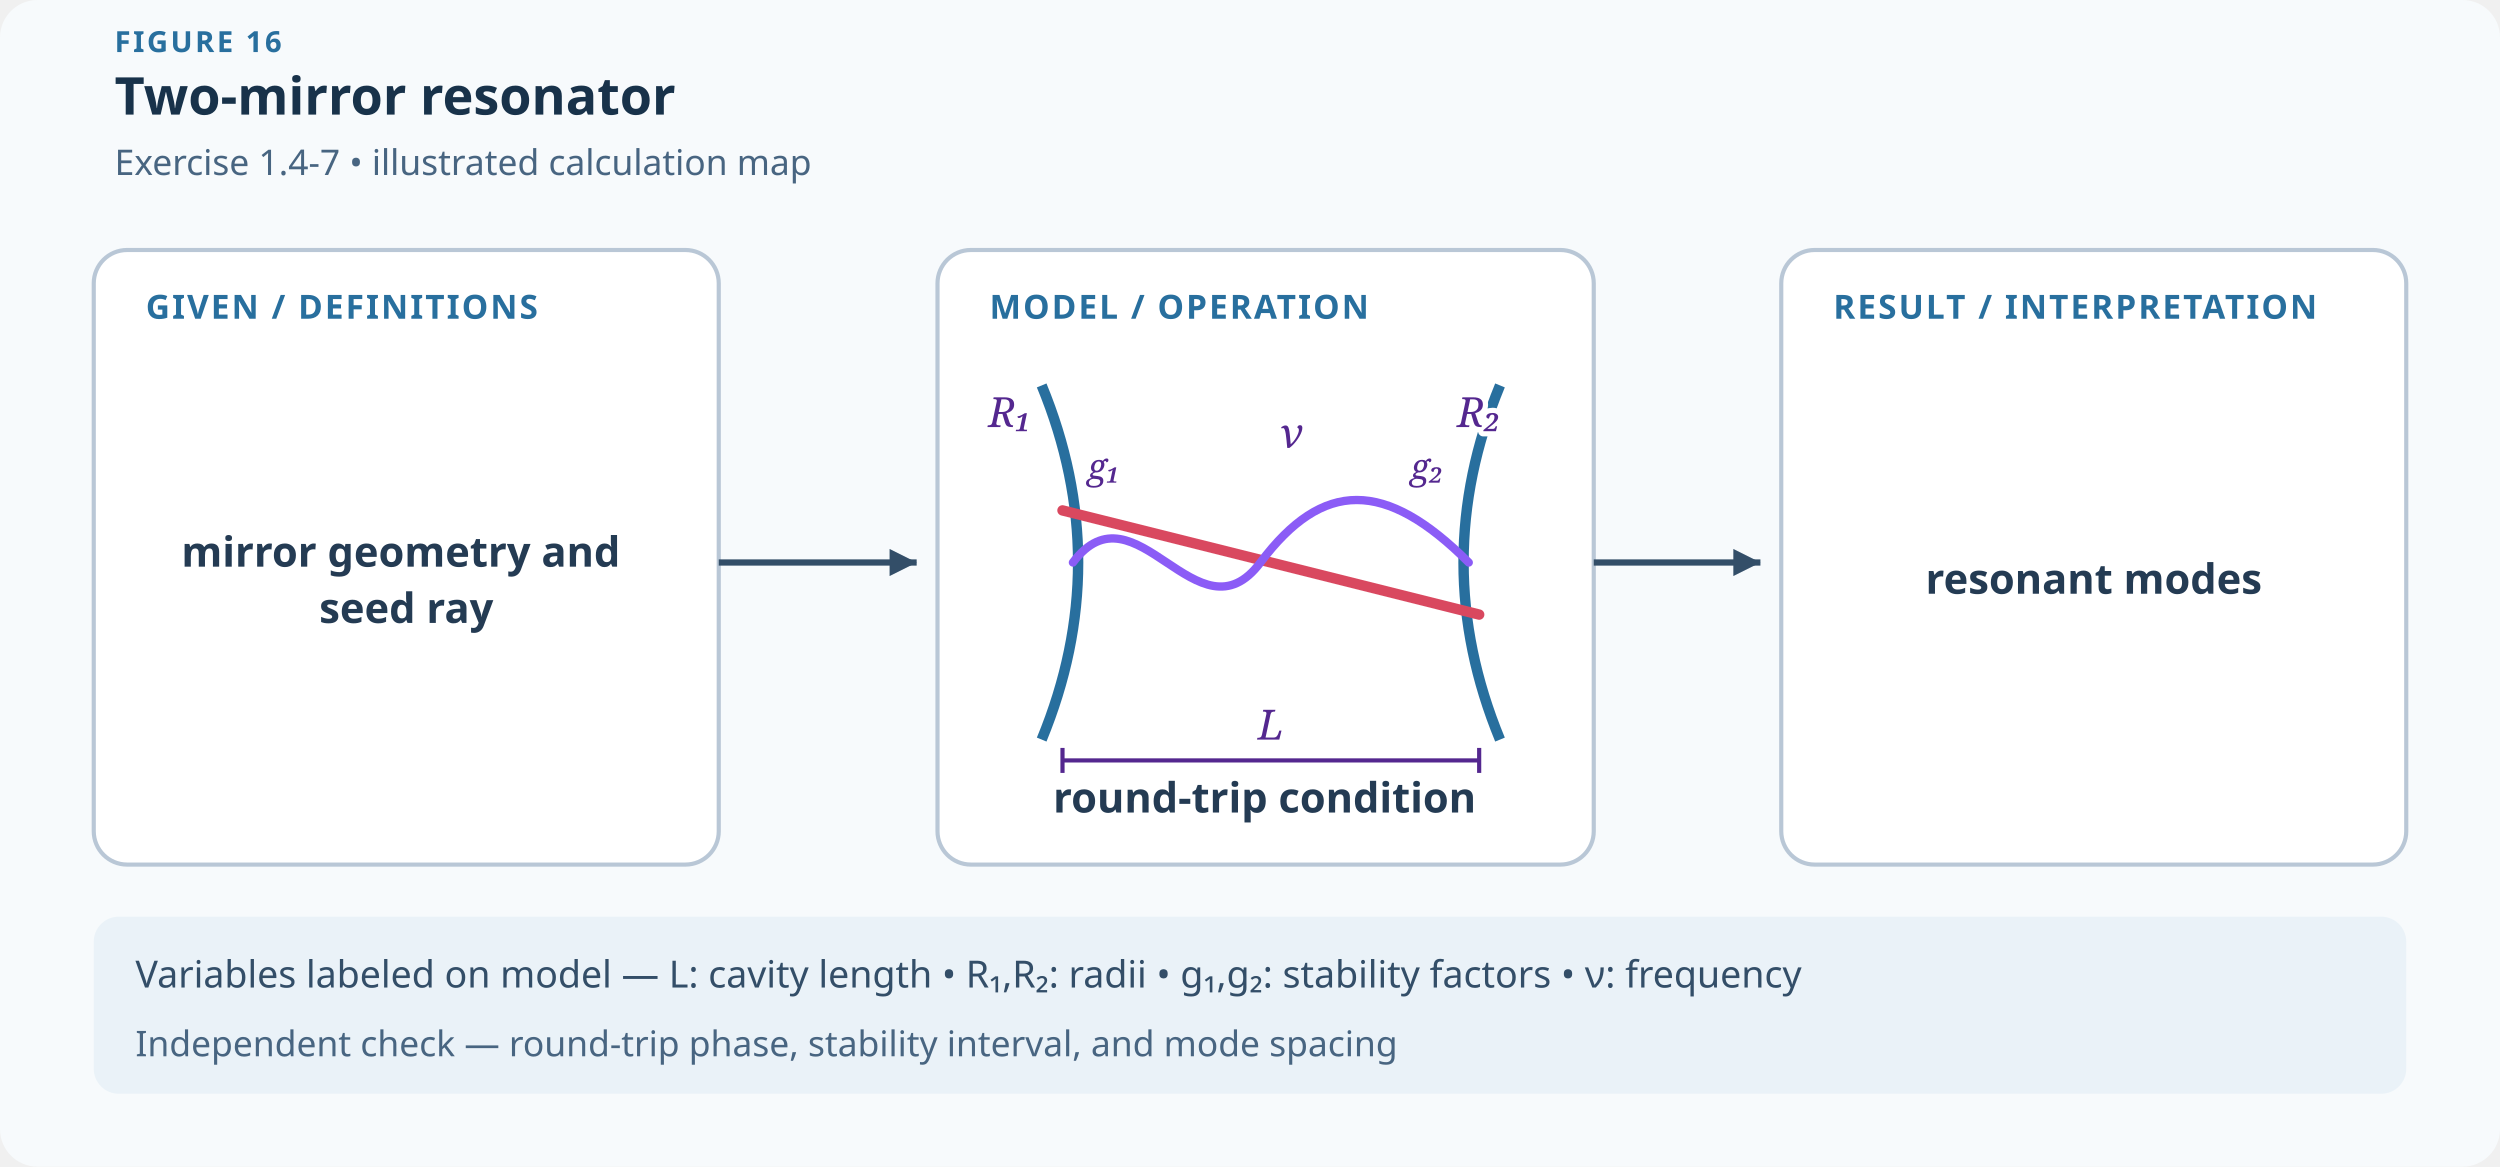
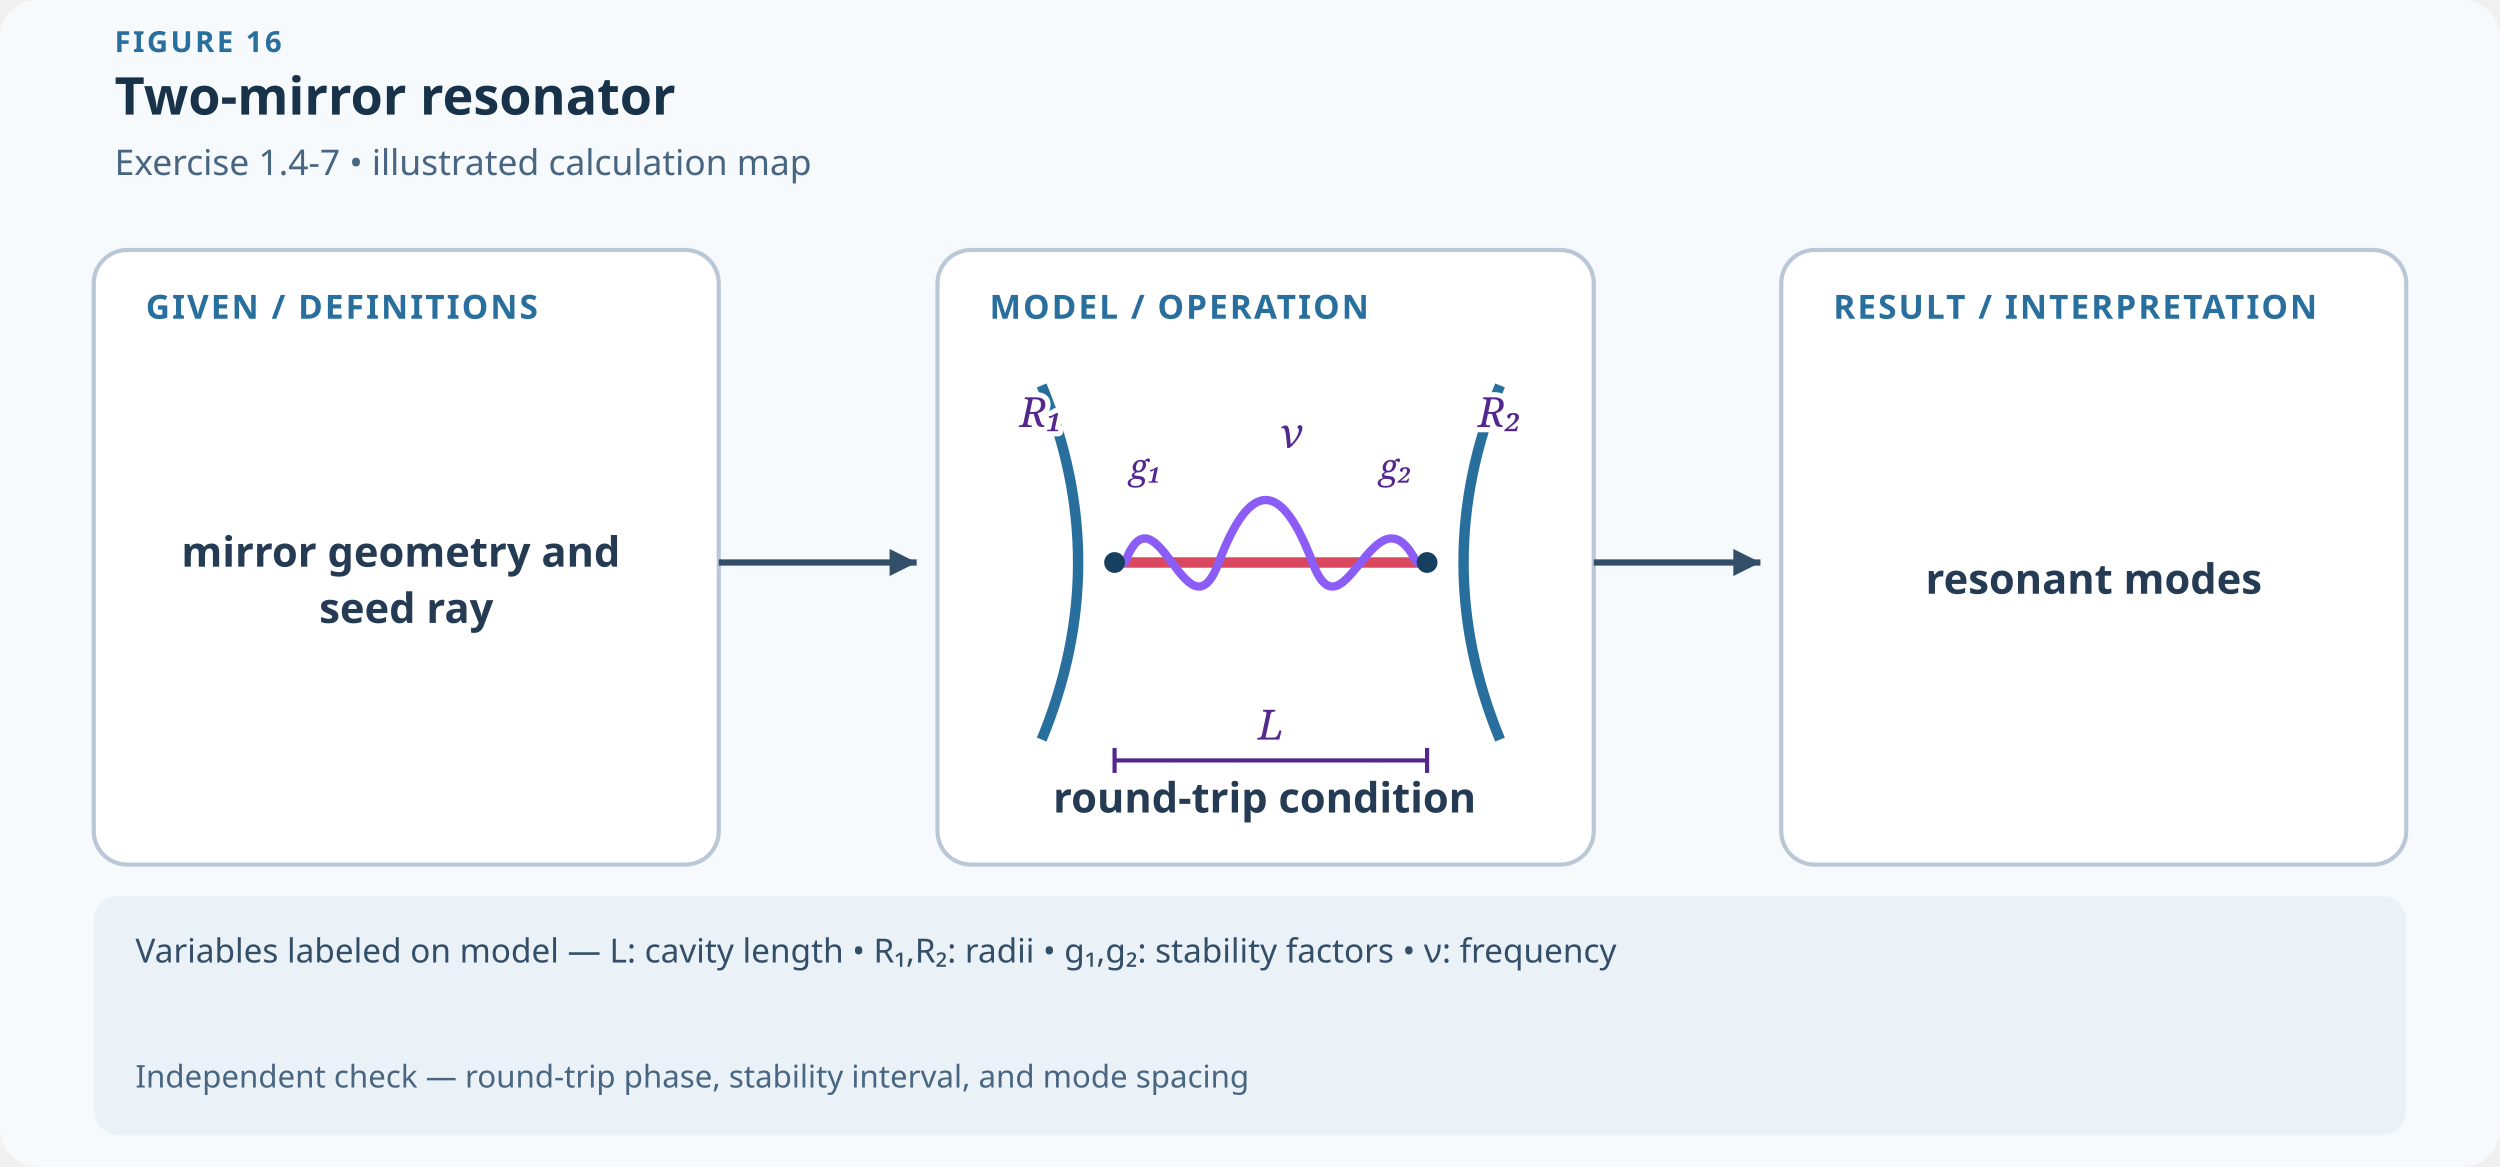
<svg xmlns="http://www.w3.org/2000/svg" width="1200" height="560" viewBox="0 0 1200 560" role="img" aria-labelledby="title desc" data-category="resonator" data-figure="16">
  <defs>
    <style>
-       .bg{fill:#f7fafc}.card{fill:#fff;stroke:#b9c7d6;stroke-width:2}.band{fill:#eaf2f8}.figureid{font:700 14px sans-serif;fill:#286f9e;letter-spacing:1.2px}.head{font:700 25px sans-serif;fill:#18324a}.sub{font:17px sans-serif;fill:#486581}.tag{font:700 16px sans-serif;fill:#286f9e;letter-spacing:1px}.label{font:700 20px sans-serif;fill:#243b53;text-anchor:middle}.legend{font:18px sans-serif;fill:#334e68}.check{font:17px sans-serif;fill:#486581}.accent{fill:none;stroke:#d9485f;stroke-width:5;stroke-linecap:round;stroke-linejoin:round}.accent2{fill:none;stroke:#8b5cf6;stroke-width:4;stroke-linecap:round;stroke-linejoin:round}.optic{fill:none;stroke:#286f9e;stroke-width:5}.thin{fill:none;stroke:#61788a;stroke-width:3}.axis{fill:none;stroke:#8295a5;stroke-width:2}.point{fill:#173f5f}.iconbox{fill:#edf7ff;stroke:#286f9e;stroke-width:3}.opticfill{fill:#286f9e}.layer1{fill:#d9ecff;stroke:#286f9e;stroke-width:2}.layer2{fill:#e7f7ee;stroke:#2b7a78;stroke-width:2}.icontext{font:italic 22px serif;fill:#6d28d9}.var{font:italic 20px serif;fill:#54278f;text-anchor:middle;paint-order:stroke;stroke:#fff;stroke-width:5px;stroke-linejoin:round}.smallvar{font-size:17px}.callout{fill:none;stroke:#54278f;stroke-width:2}.tick{fill:none;stroke:#54278f;stroke-width:2}.flow{stroke:#334e68;stroke-width:3;marker-end:url(#arrow)}
+       .bg{fill:#f7fafc}.card{fill:#fff;stroke:#b9c7d6;stroke-width:2}.band{fill:#eaf2f8}.figureid{font:700 14px sans-serif;fill:#286f9e;letter-spacing:1.2px}.head{font:700 25px sans-serif;fill:#18324a}.sub{font:17px sans-serif;fill:#486581}.tag{font:700 16px sans-serif;fill:#286f9e;letter-spacing:1px}.label{font:700 20px sans-serif;fill:#243b53;text-anchor:middle}.legend{font:16px sans-serif;fill:#334e68}.check{font:15px sans-serif;fill:#486581}.accent{fill:none;stroke:#d9485f;stroke-width:5;stroke-linecap:round;stroke-linejoin:round}.accent2{fill:none;stroke:#8b5cf6;stroke-width:4;stroke-linecap:round;stroke-linejoin:round}.optic{fill:none;stroke:#286f9e;stroke-width:5}.thin{fill:none;stroke:#61788a;stroke-width:3}.axis{fill:none;stroke:#8295a5;stroke-width:2}.point{fill:#173f5f}.iconbox{fill:#edf7ff;stroke:#286f9e;stroke-width:3}.opticfill{fill:#286f9e}.layer1{fill:#d9ecff;stroke:#286f9e;stroke-width:2}.layer2{fill:#e7f7ee;stroke:#2b7a78;stroke-width:2}.icontext{font:italic 22px serif;fill:#6d28d9}.var{font:italic 20px serif;fill:#54278f;text-anchor:middle;paint-order:stroke;stroke:#fff;stroke-width:5px;stroke-linejoin:round}.smallvar{font-size:17px}.annotation{font:14px sans-serif;fill:#486581;text-anchor:middle;paint-order:stroke;stroke:#fff;stroke-width:4px}.callout{fill:none;stroke:#54278f;stroke-width:2}.tick{fill:none;stroke:#54278f;stroke-width:2}.flow{stroke:#334e68;stroke-width:3;marker-end:url(#arrow)}
    </style>
    <marker id="arrow" markerUnits="userSpaceOnUse" markerWidth="13" markerHeight="13" refX="13" refY="6.5" orient="auto">
      <path d="M0,0 L13,6.5 L0,13 Z" fill="#334e68" />
    </marker>
  </defs>
  <rect class="bg" width="1200" height="560" rx="18" />
  <text class="figureid" x="55" y="25">FIGURE 16</text>
  <text class="head" x="55" y="55">Two-mirror resonator</text>
  <text class="sub" x="55" y="84">Exercise 1.4-7 • illustrated calculation map</text>
  <rect class="card" x="45" y="120" width="300" height="295" rx="16" />
  <rect class="card" x="450" y="120" width="315" height="295" rx="16" />
  <rect class="card" x="855" y="120" width="300" height="295" rx="16" />
  <text class="tag" x="70" y="153">GIVEN / DEFINITIONS</text>
  <text class="tag" x="475" y="153">MODEL / OPERATION</text>
  <text class="tag" x="880" y="153">RESULT / INTERPRETATION</text>
  <text class="label" x="195">
    <tspan x="195" y="272">mirror geometry and</tspan>
    <tspan x="195" y="299">seed ray</tspan>
  </text>
  <text class="label" x="607">
    <tspan x="607" y="390">round-trip condition</tspan>
  </text>
  <text class="label" x="1005">
    <tspan x="1005" y="285">resonant modes</tspan>
  </text>
  <line class="flow" x1="345" y1="270" x2="440" y2="270" />
  <line class="flow" x1="765" y1="270" x2="845" y2="270" />
  <path class="optic" d="M500 185 Q535 270 500 355 M720 185 Q685 270 720 355" />
-   <path class="accent" d="M510 245 L710 295 M710 295 L510 245" />
-   <path class="accent2" d="M515 270 C545 230 575 310 605 270 S665 230 705 270" />
+   <path class="accent" d="M535 270 H685" />
+   <path class="accent2" d="M540 270 C555 230 570 310 585 270 S615 230 630 270 S660 230 680 270" />
+   <circle class="point" cx="535" cy="270" r="5" />
+   <circle class="point" cx="685" cy="270" r="5" />
  <g id="variable-labels">
-     <line class="callout" x1="510" y1="365" x2="710" y2="365" />
-     <path class="tick" d="M510 359 V371 M710 359 V371" />
+     <line class="callout" x1="535" y1="365" x2="685" y2="365" />
+     <path class="tick" d="M535 359 V371 M685 359 V371" />
    <text class="var" x="610" y="355">L</text>
-     <text class="var" x="485" y="205">R₁</text>
-     <text class="var" x="710" y="205">R₂</text>
-     <text class="var smallvar" x="530" y="230">g₁</text>
-     <text class="var smallvar" x="685" y="230">g₂</text>
+     <text class="var" x="500" y="205">R₁</text>
+     <text class="var" x="720" y="205">R₂</text>
+     <text class="var smallvar" x="550" y="230">g₁</text>
+     <text class="var smallvar" x="670" y="230">g₂</text>
    <text class="var" x="620" y="215">ν</text>
  </g>
-   <rect class="band" x="45" y="440" width="1110" height="85" rx="12" />
-   <text class="legend" x="65" y="474">Variables labeled on model — L: cavity length • R₁,R₂: radii • g₁,g₂: stability factors • ν: frequency</text>
-   <text class="check" x="65" y="507">Independent check — round-trip phase, stability interval, and mode spacing</text>
+   <rect class="band" x="45" y="430" width="1110" height="115" rx="12" />
+   <text class="legend" x="65">
+     <tspan x="65" y="462">Variables labeled on model — L: cavity length • R₁,R₂: radii • g₁,g₂: stability factors • ν: frequency</tspan>
+   </text>
+   <text class="check" x="65">
+     <tspan x="65" y="522">Independent check — round-trip phase, stability interval, and mode spacing</tspan>
+   </text>
</svg>
